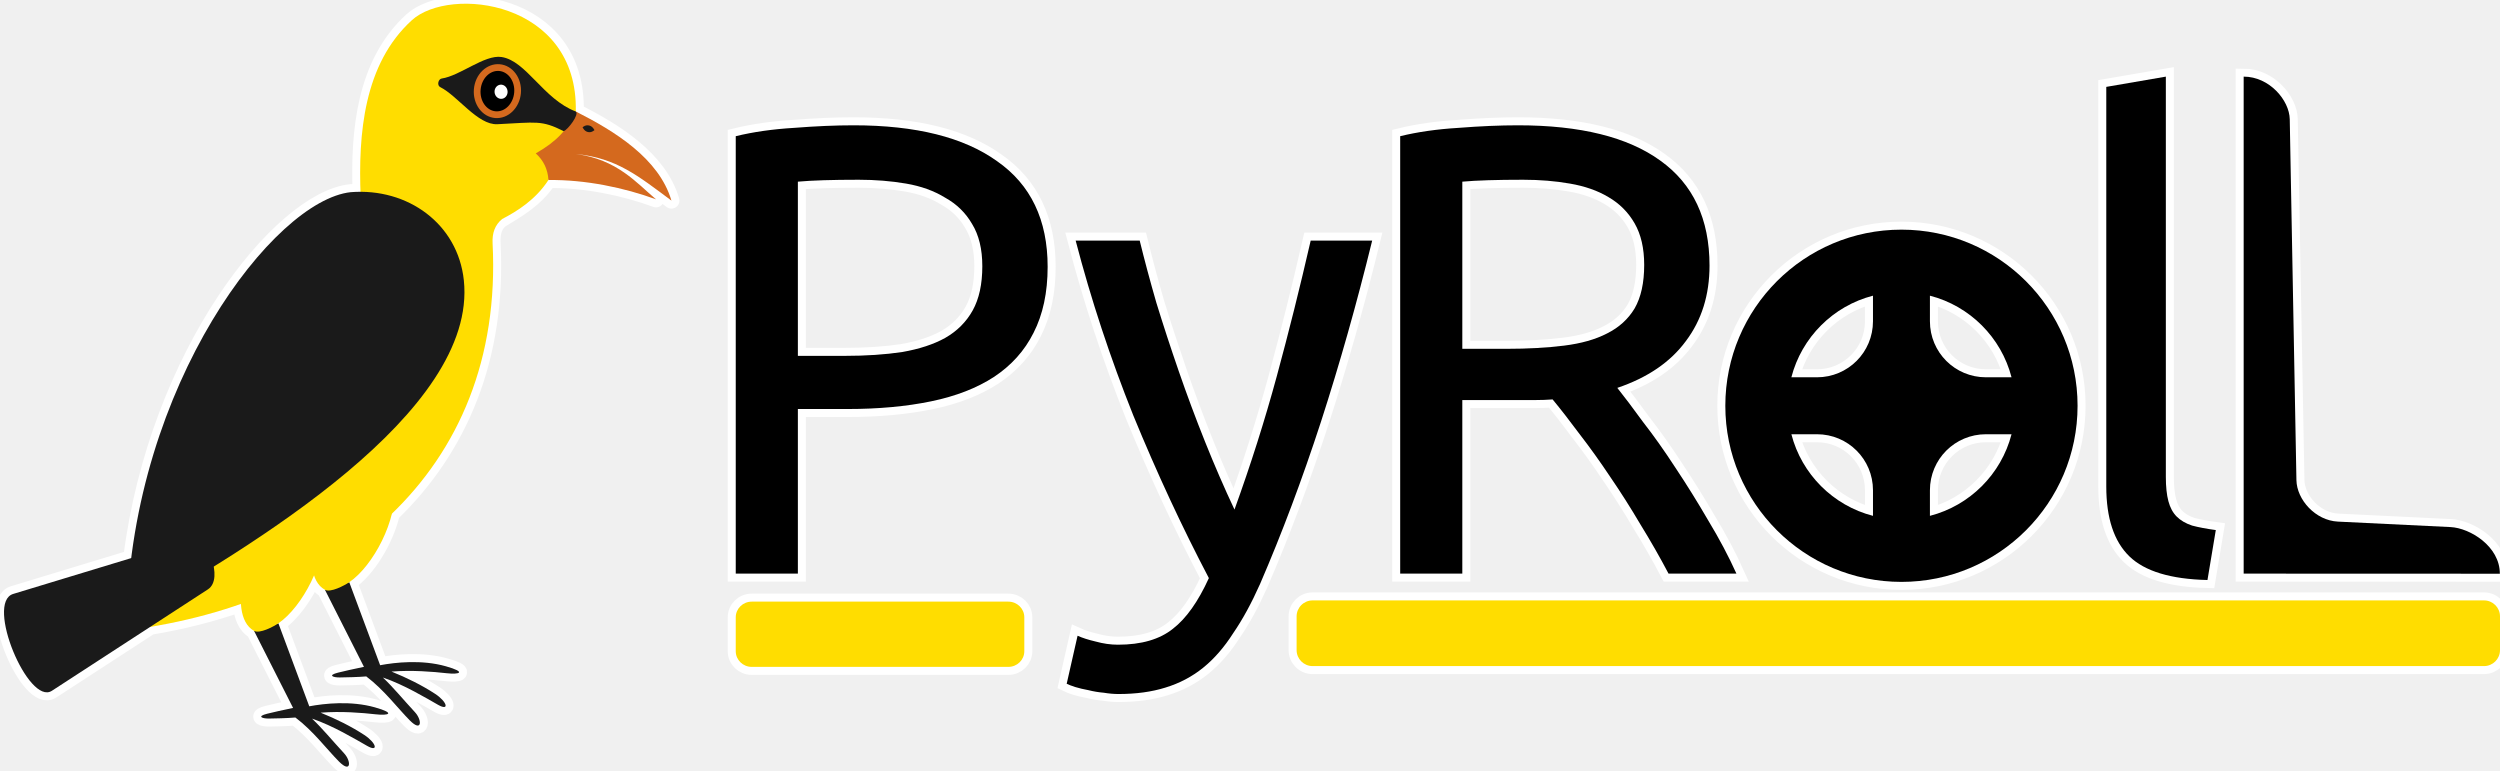
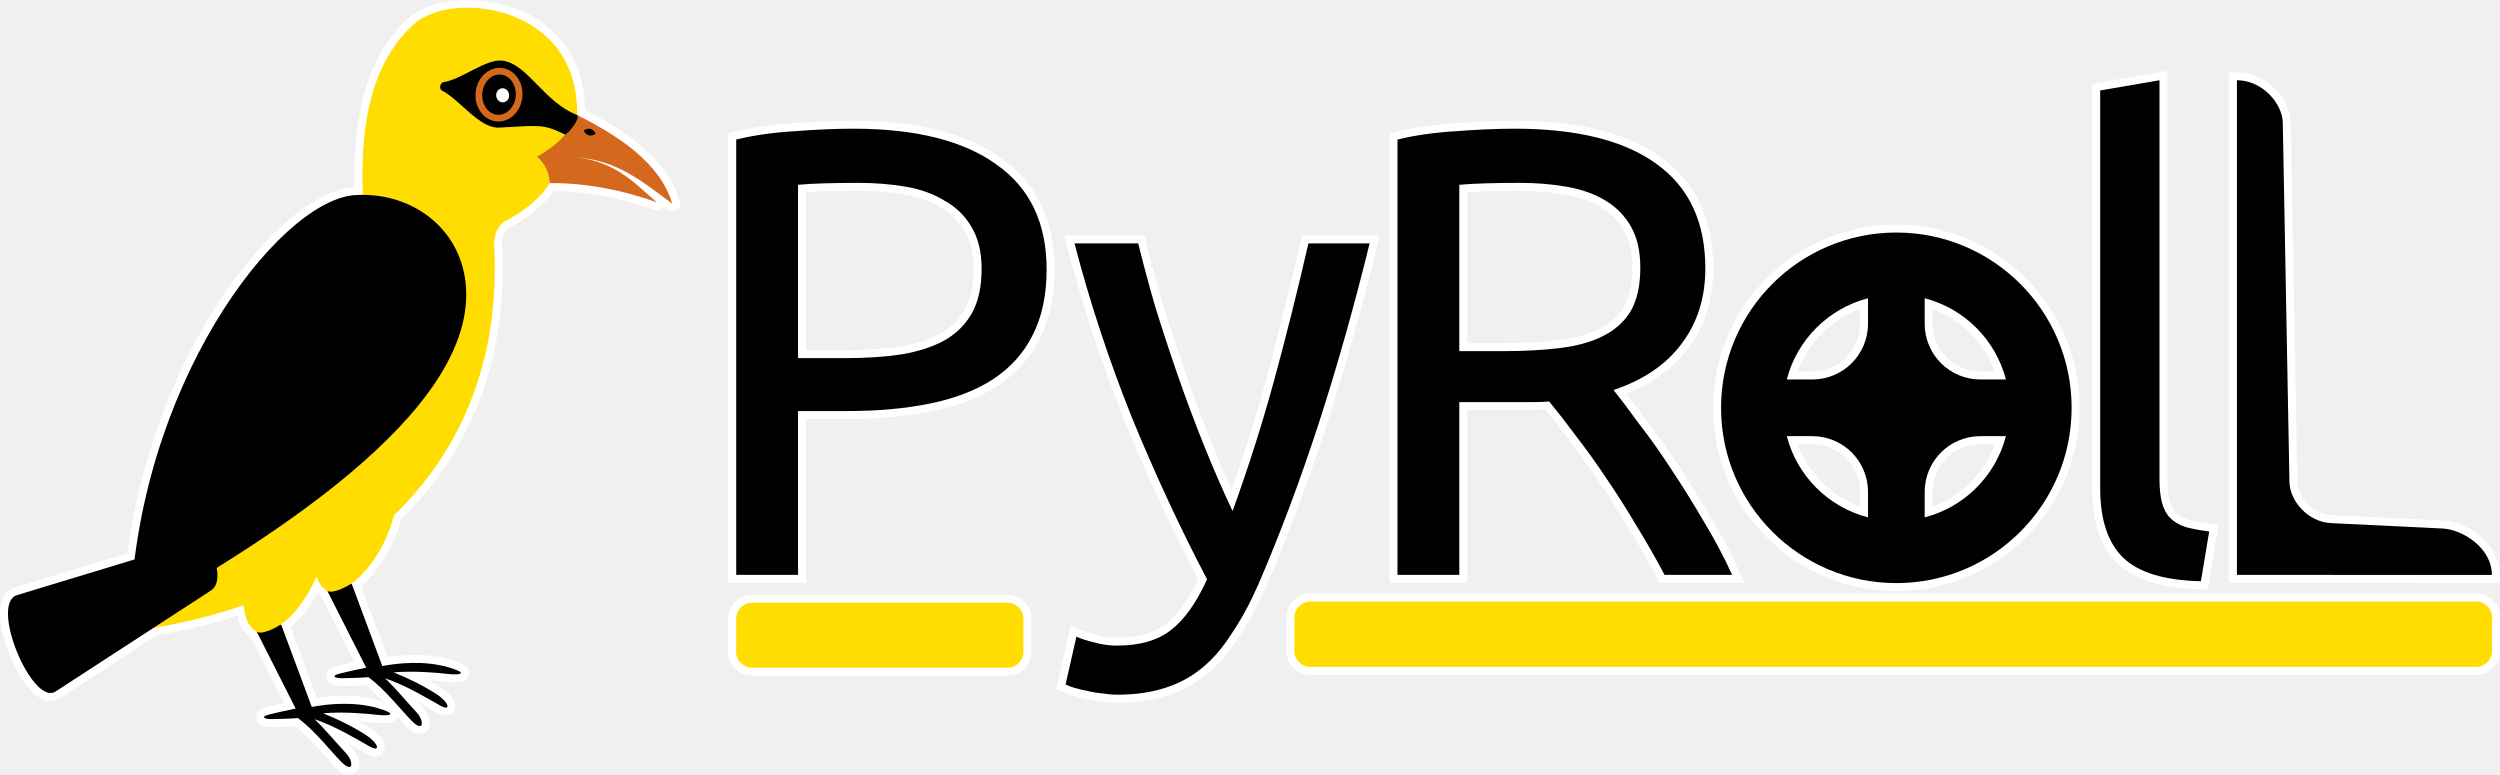
- <svg xmlns="http://www.w3.org/2000/svg" width="312.285mm" height="96.265mm" viewBox="0 0 312.285 96.265" version="1.1" id="svg1" xml:space="preserve">
+ <svg xmlns="http://www.w3.org/2000/svg" width="313.785mm" height="97.264mm" viewBox="0 0 313.785 97.264" version="1.1" id="svg1" xml:space="preserve">
  <defs id="defs1">
    <rect x="258.789" y="437.391" width="103.554" height="80.393" id="rect4194" />
    <clipPath clipPathUnits="userSpaceOnUse" id="clipPath2">
      <path d="M 0,113.386 H 113.386 V 0 H 0 Z" transform="translate(-78.5137,-4.429698)" id="path2-3" />
    </clipPath>
  </defs>
-   <g id="layer1" transform="translate(62.28512,-4.389846)" style="display:inline">
+   <g id="layer1" transform="translate(62.78519,-3.889216)" style="display:inline">
    <path id="path1-8" style="fill:#ffffff;fill-opacity:1;stroke:#ffffff;stroke-width:9.495;stroke-linecap:butt;stroke-linejoin:round;stroke-dasharray:none;stroke-opacity:1" d="m 211.775,104.524 c -27.902,25.372 -31.683,65.512 -30.445,101.721 -1.926,-0.005 -3.871,-0.004 -5.824,0.203 -41.594,4.409 -114.907,95.561 -130.229,216.863 l -70.045,21.25 c -16.731,5.076 9.048,66.429 22.936,57.412 L 56.609,464.028 c 18.686,-3.1 36.685,-7.635 53.734,-13.59 0.479,7.234 2.729,13.196 7.795,16.018 l 23.152,45.668 c -5.936,1.23 -11.772,2.537 -15.377,3.438 -6.27,1.566 -3.029,2.902 1.014,2.855 3.117,-0.035 10.875,-0.197 15.738,-0.615 10.658,8.047 18.523,18.704 25.832,26.066 7.221,7.274 7.479,-0.096 3.008,-4.918 -7.076,-7.631 -12.818,-14.675 -18.973,-20.488 12.438,4.192 25.834,12.253 32.715,16.16 6.915,3.927 5.487,-1.763 -1.68,-6.465 -7.651,-5.019 -16.901,-9.606 -25.928,-13.225 12.151,-0.971 24.612,0.063 32.688,0.975 7.634,0.862 12.093,-0.579 -0.453,-4.117 -14.315,-4.038 -29.934,-2.319 -38.98,-0.629 l -18.318,-49.191 c 8.006,-5.438 16.011,-16.461 21.16,-28.375 1.225,3.754 3.288,6.744 6.451,8.506 l 23.15,45.668 c -5.936,1.23 -11.77,2.537 -15.375,3.438 -6.27,1.566 -3.029,2.902 1.014,2.855 3.117,-0.035 10.875,-0.197 15.738,-0.615 10.658,8.047 18.523,18.704 25.832,26.066 7.221,7.274 7.479,-0.096 3.008,-4.918 -7.076,-7.631 -12.818,-14.677 -18.973,-20.49 12.438,4.192 25.834,12.255 32.715,16.162 6.915,3.927 5.487,-1.763 -1.68,-6.465 -7.651,-5.019 -16.901,-9.606 -25.928,-13.225 12.151,-0.971 24.612,0.063 32.688,0.975 7.634,0.862 12.091,-0.579 -0.455,-4.117 -14.315,-4.038 -29.932,-2.319 -38.979,-0.629 l -18.32,-49.191 c 10.726,-7.285 21.457,-24.592 25.311,-40.641 39.932,-38.52 63.211,-92.156 59.734,-160.188 -0.316,-6.184 1.001,-11.558 5.67,-14.432 8.445,-5.198 19.731,-11.305 27.471,-23.102 21.899,-0.3 45.11,4.568 63.832,11.449 -11.436,-9.595 -23.056,-23.756 -47.566,-26.865 24.076,2.298 36.943,12.945 56.705,27.602 -7.365,-24.959 -33.545,-41.09 -56.738,-52.807 1.471,-67.17 -75.892,-73.543 -97.266,-54.107 z" transform="matrix(0.2105293,0,0,0.2107663,-55.42117,-15.11801)" />
    <path id="path68" style="font-size:80px;font-family:Ubuntu;-inkscape-font-specification:Ubuntu;fill:#ffffff;stroke:#ffffff;stroke-width:2;stroke-dasharray:none" d="m 208.259,17.92 -7.44,1.28 v 49.92 c 0,3.947 0.96,6.853 2.88,8.72 1.92,1.867 5.173,2.853 9.76,2.96 l 1.04,-6.24 c -1.173,-0.16 -2.16,-0.347 -2.96,-0.56 -0.8,-0.267 -1.44,-0.64 -1.92,-1.12 -0.48,-0.48 -0.827,-1.12 -1.04,-1.92 -0.213,-0.8 -0.32,-1.813 -0.32,-3.04 z m 9.72,0.002 v 62.079 l 32.002,0.011 c 0,-3.43 -3.73,-5.708 -6.159,-5.826 l -14.072,-0.683 c -2.798,-0.136 -5.134,-2.734 -5.179,-5.179 l -0.834,-45.076 c -0.044,-2.379 -2.553,-5.326 -5.758,-5.326 z M 44.34,24 c -2.24,0 -4.72,0.107 -7.44,0.32 -2.667,0.16 -5.093,0.507 -7.28,1.04 v 54.64 h 7.76 V 59.44 h 6.16 c 3.893,0 7.387,-0.32 10.48,-0.96 3.093,-0.64 5.707,-1.653 7.84,-3.04 2.187,-1.44 3.84,-3.28 4.96,-5.52 1.173,-2.293 1.76,-5.04 1.76,-8.24 0,-5.867 -2.107,-10.267 -6.32,-13.2 -4.16,-2.987 -10.134,-4.48 -17.92,-4.48 z m 82.998,0 c -2.24,0 -4.72,0.107 -7.44,0.32 -2.667,0.16 -5.093,0.507 -7.28,1.04 v 54.64 h 7.76 V 58.32 h 6.96 2.16 c 0.747,0 1.467,-0.027 2.16,-0.08 1.013,1.227 2.133,2.667 3.36,4.32 1.28,1.653 2.56,3.44 3.84,5.36 1.28,1.867 2.533,3.84 3.76,5.92 1.28,2.08 2.454,4.133 3.52,6.16 h 8.48 c -0.96,-2.133 -2.134,-4.347 -3.52,-6.64 -1.333,-2.293 -2.693,-4.48 -4.08,-6.56 -1.387,-2.133 -2.747,-4.053 -4.08,-5.76 -1.28,-1.76 -2.346,-3.173 -3.2,-4.24 3.787,-1.28 6.64,-3.227 8.56,-5.84 1.973,-2.613 2.96,-5.76 2.96,-9.44 0,-5.813 -2.054,-10.187 -6.16,-13.12 -4.053,-2.933 -9.973,-4.4 -17.76,-4.4 z m -82.357,6.8 c 2.08,0 4.053,0.16 5.92,0.48 1.867,0.32 3.493,0.906 4.88,1.76 1.44,0.8 2.56,1.894 3.36,3.28 0.853,1.387 1.28,3.146 1.28,5.28 0,2.24 -0.4,4.08 -1.2,5.52 -0.8,1.44 -1.947,2.587 -3.44,3.44 -1.44,0.8 -3.227,1.386 -5.36,1.76 -2.133,0.32 -4.533,0.48 -7.2,0.48 H 37.38 V 31.04 c 1.76,-0.16 4.293,-0.24 7.6,-0.24 z m 82.997,0 c 2.08,0 4.027,0.16 5.84,0.48 1.867,0.32 3.467,0.88 4.8,1.68 1.387,0.8 2.48,1.893 3.28,3.28 0.8,1.387 1.2,3.12 1.2,5.2 0,2.24 -0.4,4.053 -1.2,5.44 -0.8,1.333 -1.947,2.374 -3.44,3.12 -1.44,0.747 -3.227,1.253 -5.36,1.52 -2.133,0.267 -4.533,0.4 -7.2,0.4 h -5.52 V 31.04 c 1.76,-0.16 4.293,-0.24 7.6,-0.24 z m 47.254,6.234 c -12.15,1.44e-4 -22,9.85 -22,22 -1.4e-4,12.15 9.85,22 22,22 12.15,1.44e-4 22,-9.85 22,-22 -1.4e-4,-12.15 -9.85,-22 -22,-22 z M 72.079,38.4 c 1.92,7.36 4.32,14.64 7.2,21.84 2.933,7.147 6.08,13.92 9.44,20.32 -1.333,2.933 -2.827,5.04 -4.48,6.32 -1.653,1.333 -3.947,2 -6.88,2 -0.907,0 -1.84,-0.133 -2.8,-0.4 -0.907,-0.213 -1.654,-0.453 -2.24,-0.72 l -1.36,6 c 0.213,0.107 0.56,0.24 1.04,0.4 0.533,0.16 1.093,0.293 1.68,0.4 0.64,0.16 1.28,0.267 1.92,0.32 0.64,0.107 1.254,0.16 1.84,0.16 2.187,0 4.133,-0.267 5.84,-0.8 1.76,-0.533 3.333,-1.36 4.72,-2.48 1.387,-1.12 2.64,-2.56 3.76,-4.32 1.173,-1.707 2.293,-3.76 3.36,-6.16 2.72,-6.293 5.253,-13.04 7.6,-20.24 2.347,-7.253 4.48,-14.8 6.4,-22.64 h -7.68 c -1.333,5.813 -2.747,11.466 -4.24,16.96 -1.493,5.493 -3.254,11.04 -5.28,16.64 -1.28,-2.72 -2.507,-5.547 -3.68,-8.48 -1.173,-2.933 -2.267,-5.867 -3.28,-8.8 -1.013,-2.933 -1.947,-5.787 -2.8,-8.56 -0.8,-2.773 -1.493,-5.36 -2.08,-7.76 z m 99.596,6.883 v 3.194 c 0,3.878 -3.122,7 -7,7 h -3.195 c 1.286,-4.984 5.21,-8.909 10.194,-10.194 z m 7.113,0 c 4.985,1.285 8.909,5.21 10.195,10.194 h -3.195 c -3.878,0 -7,-3.122 -7,-7 z m -17.307,17.307 h 3.195 c 3.878,0 7,3.122 7,7 v 3.195 c -4.985,-1.286 -8.909,-5.21 -10.194,-10.195 z m 24.307,0 h 3.195 c -1.285,4.985 -5.21,8.909 -10.195,10.195 v -3.195 c 0,-3.878 3.122,-7 7,-7 z m -84.109,20.757 c -1.108,0 -2,0.892 -2,2 v 4.205 c 0,1.108 0.892,2 2,2 h 146.321 c 1.108,0 2,-0.892 2,-2 v -4.205 c 0,-1.108 -0.892,-2 -2,-2 z m -70.059,0.153 c -1.108,0 -2,0.873 -2,1.957 v 4.236 c 0,1.084 0.892,1.958 2,1.958 h 32.046 c 1.108,0 2,-0.873 2,-1.958 v -4.236 c 0,-1.084 -0.892,-1.957 -2,-1.957 z" transform="translate(9.9999998e-7,-3.957853)" />
  </g>
-   <g id="layer2" transform="translate(62.28512,-4.389846)">
+   <g id="layer2" transform="translate(62.78519,-3.889216)">
    <g id="g68" transform="translate(0,-3.957853)">
      <path id="path1-86" d="m 0,0 -7.866,0.003 5e-7,15.26 c 0.788,0 1.404,-0.724 1.415,-1.309 L -6.246,2.873 C -6.235,2.272 -5.661,1.633 -4.973,1.6 L -1.514,1.432 C -0.917,1.403 0,0.843 0,0" style="fill:#000000;fill-opacity:1;fill-rule:nonzero;stroke:none;stroke-width:0.087" transform="matrix(4.068249,0,0,-4.068249,249.9811,80.01254)" clip-path="none" />
-       <path style="font-size:80px;font-family:Ubuntu;-inkscape-font-specification:Ubuntu;stroke-width:0.265" d="m 213.459,80.8 q -6.88,-0.16 -9.76,-2.96 -2.88,-2.8 -2.88,-8.72 V 19.2 l 7.44,-1.28 v 50 q 0,1.84 0.32,3.04 0.32,1.2 1.04,1.92 0.72,0.72 1.92,1.12 1.2,0.32 2.96,0.56 z" id="text18" aria-label="l" />
+       <path style="font-size:80px;font-family:Ubuntu;-inkscape-font-specification:Ubuntu;stroke-width:0.265;fill:#000000;fill-opacity:1" d="m 213.459,80.8 q -6.88,-0.16 -9.76,-2.96 -2.88,-2.8 -2.88,-8.72 V 19.2 l 7.44,-1.28 v 50 q 0,1.84 0.32,3.04 0.32,1.2 1.04,1.92 0.72,0.72 1.92,1.12 1.2,0.32 2.96,0.56 z" id="text18" aria-label="l" />
      <path id="path1" style="font-variation-settings:normal;opacity:1;vector-effect:non-scaling-stroke;fill:#000000;fill-opacity:1;fill-rule:evenodd;stroke:none;stroke-width:0.265;stroke-linecap:butt;stroke-linejoin:miter;stroke-miterlimit:4;stroke-dasharray:none;stroke-dashoffset:0;stroke-opacity:1;-inkscape-stroke:hairline;stop-color:#000000;stop-opacity:1" d="m 175.232,37.034 c -12.15,1.44e-4 -22,9.85 -22,22 -1.4e-4,12.15 9.849,22 22,22 12.15,1.44e-4 22,-9.85 22,-22 -1.4e-4,-12.15 -9.85,-22 -22,-22 z m -3.556,8.249 v 3.194 c 0,3.878 -3.122,7 -7,7 h -3.195 c 1.286,-4.984 5.21,-8.909 10.194,-10.194 z m 7.113,0 c 4.985,1.285 8.909,5.21 10.195,10.194 h -3.195 c -3.878,0 -7,-3.122 -7,-7 z m -17.307,17.307 h 3.195 c 3.878,0 7,3.122 7,7 v 3.195 c -4.985,-1.286 -8.909,-5.21 -10.194,-10.195 z m 24.307,0 h 3.195 c -1.285,4.985 -5.21,8.909 -10.195,10.195 v -3.195 c 0,-3.878 3.122,-7 7,-7 z" />
-       <path id="path21" style="font-size:80px;font-family:Ubuntu;-inkscape-font-specification:Ubuntu;stroke-width:0.265" d="m 127.338,24 c -2.24,0 -4.72,0.107 -7.44,0.32 -2.667,0.16 -5.093,0.507 -7.28,1.04 v 54.64 h 7.76 V 58.32 h 6.96 2.16 c 0.747,0 1.467,-0.027 2.16,-0.08 1.013,1.227 2.133,2.667 3.36,4.32 1.28,1.653 2.56,3.44 3.84,5.36 1.28,1.867 2.533,3.84 3.76,5.92 1.28,2.08 2.454,4.133 3.52,6.16 h 8.48 c -0.96,-2.133 -2.134,-4.347 -3.52,-6.64 -1.333,-2.293 -2.693,-4.48 -4.08,-6.56 -1.387,-2.133 -2.747,-4.053 -4.08,-5.76 -1.28,-1.76 -2.346,-3.173 -3.2,-4.24 3.787,-1.28 6.64,-3.227 8.56,-5.84 1.973,-2.613 2.96,-5.76 2.96,-9.44 0,-5.813 -2.054,-10.187 -6.16,-13.12 -4.053,-2.933 -9.973,-4.4 -17.76,-4.4 z m 0.64,6.8 c 2.08,0 4.027,0.16 5.84,0.48 1.867,0.32 3.467,0.88 4.8,1.68 1.387,0.8 2.48,1.893 3.28,3.28 0.8,1.387 1.2,3.12 1.2,5.2 0,2.24 -0.4,4.053 -1.2,5.44 -0.8,1.333 -1.947,2.374 -3.44,3.12 -1.44,0.747 -3.227,1.253 -5.36,1.52 -2.133,0.267 -4.533,0.4 -7.2,0.4 h -5.52 V 31.04 c 1.76,-0.16 4.293,-0.24 7.6,-0.24 z" />
-       <path style="font-size:80px;font-family:Ubuntu;-inkscape-font-specification:Ubuntu;stroke-width:0.265" d="m 72.319,87.76 q 0.88,0.4 2.24,0.72 1.44,0.4 2.8,0.4 4.4,0 6.88,-2 2.48,-1.92 4.48,-6.32 Q 83.679,70.96 79.279,60.24 74.959,49.44 72.079,38.4 h 8 q 0.88,3.6 2.08,7.76 1.28,4.16 2.8,8.56 1.52,4.4 3.28,8.8 1.76,4.4 3.68,8.48 3.04,-8.4 5.28,-16.64 2.24,-8.24 4.24,-16.96 h 7.68 q -2.88,11.76 -6.4,22.64 -3.52,10.8 -7.6,20.24 -1.6,3.6 -3.36,6.16 -1.68,2.64 -3.76,4.32 -2.08,1.68 -4.72,2.48 -2.56,0.8 -5.84,0.8 -0.88,0 -1.84,-0.16 -0.96,-0.08 -1.92,-0.32 -0.88,-0.16 -1.68,-0.4 -0.72,-0.24 -1.04,-0.4 z" id="path20" />
-       <path id="text1" style="font-size:80px;font-family:Ubuntu;-inkscape-font-specification:Ubuntu;stroke-width:0.265" d="m 44.34,24 c -2.24,0 -4.72,0.107 -7.44,0.32 -2.667,0.16 -5.093,0.507 -7.28,1.04 v 54.64 h 7.76 V 59.44 h 6.16 c 3.893,0 7.387,-0.32 10.48,-0.96 3.093,-0.64 5.707,-1.653 7.84,-3.04 2.187,-1.44 3.84,-3.28 4.96,-5.52 1.173,-2.293 1.76,-5.04 1.76,-8.24 0,-5.867 -2.107,-10.267 -6.32,-13.2 -4.16,-2.987 -10.134,-4.48 -17.92,-4.48 z m 0.64,6.8 c 2.08,0 4.053,0.16 5.92,0.48 1.867,0.32 3.493,0.906 4.88,1.76 1.44,0.8 2.56,1.894 3.36,3.28 0.853,1.387 1.28,3.146 1.28,5.28 0,2.24 -0.4,4.08 -1.2,5.52 -0.8,1.44 -1.947,2.587 -3.44,3.44 -1.44,0.8 -3.227,1.386 -5.36,1.76 -2.133,0.32 -4.533,0.48 -7.2,0.48 H 37.38 V 31.04 c 1.76,-0.16 4.293,-0.24 7.6,-0.24 z" />
+       <path id="path21" style="font-size:80px;font-family:Ubuntu;-inkscape-font-specification:Ubuntu;stroke-width:0.265;fill:#000000;fill-opacity:1" d="m 127.338,24 c -2.24,0 -4.72,0.107 -7.44,0.32 -2.667,0.16 -5.093,0.507 -7.28,1.04 v 54.64 h 7.76 V 58.32 h 6.96 2.16 c 0.747,0 1.467,-0.027 2.16,-0.08 1.013,1.227 2.133,2.667 3.36,4.32 1.28,1.653 2.56,3.44 3.84,5.36 1.28,1.867 2.533,3.84 3.76,5.92 1.28,2.08 2.454,4.133 3.52,6.16 h 8.48 c -0.96,-2.133 -2.134,-4.347 -3.52,-6.64 -1.333,-2.293 -2.693,-4.48 -4.08,-6.56 -1.387,-2.133 -2.747,-4.053 -4.08,-5.76 -1.28,-1.76 -2.346,-3.173 -3.2,-4.24 3.787,-1.28 6.64,-3.227 8.56,-5.84 1.973,-2.613 2.96,-5.76 2.96,-9.44 0,-5.813 -2.054,-10.187 -6.16,-13.12 -4.053,-2.933 -9.973,-4.4 -17.76,-4.4 z m 0.64,6.8 c 2.08,0 4.027,0.16 5.84,0.48 1.867,0.32 3.467,0.88 4.8,1.68 1.387,0.8 2.48,1.893 3.28,3.28 0.8,1.387 1.2,3.12 1.2,5.2 0,2.24 -0.4,4.053 -1.2,5.44 -0.8,1.333 -1.947,2.374 -3.44,3.12 -1.44,0.747 -3.227,1.253 -5.36,1.52 -2.133,0.267 -4.533,0.4 -7.2,0.4 h -5.52 V 31.04 c 1.76,-0.16 4.293,-0.24 7.6,-0.24 z" />
+       <path style="font-size:80px;font-family:Ubuntu;-inkscape-font-specification:Ubuntu;stroke-width:0.265;fill:#000000;fill-opacity:1" d="m 72.319,87.76 q 0.88,0.4 2.24,0.72 1.44,0.4 2.8,0.4 4.4,0 6.88,-2 2.48,-1.92 4.48,-6.32 Q 83.679,70.96 79.279,60.24 74.959,49.44 72.079,38.4 h 8 q 0.88,3.6 2.08,7.76 1.28,4.16 2.8,8.56 1.52,4.4 3.28,8.8 1.76,4.4 3.68,8.48 3.04,-8.4 5.28,-16.64 2.24,-8.24 4.24,-16.96 h 7.68 q -2.88,11.76 -6.4,22.64 -3.52,10.8 -7.6,20.24 -1.6,3.6 -3.36,6.16 -1.68,2.64 -3.76,4.32 -2.08,1.68 -4.72,2.48 -2.56,0.8 -5.84,0.8 -0.88,0 -1.84,-0.16 -0.96,-0.08 -1.92,-0.32 -0.88,-0.16 -1.68,-0.4 -0.72,-0.24 -1.04,-0.4 z" id="path20" />
+       <path id="text1" style="font-size:80px;font-family:Ubuntu;-inkscape-font-specification:Ubuntu;stroke-width:0.265;fill:#000000;fill-opacity:1" d="m 44.34,24 c -2.24,0 -4.72,0.107 -7.44,0.32 -2.667,0.16 -5.093,0.507 -7.28,1.04 v 54.64 h 7.76 V 59.44 h 6.16 c 3.893,0 7.387,-0.32 10.48,-0.96 3.093,-0.64 5.707,-1.653 7.84,-3.04 2.187,-1.44 3.84,-3.28 4.96,-5.52 1.173,-2.293 1.76,-5.04 1.76,-8.24 0,-5.867 -2.107,-10.267 -6.32,-13.2 -4.16,-2.987 -10.134,-4.48 -17.92,-4.48 z m 0.64,6.8 c 2.08,0 4.053,0.16 5.92,0.48 1.867,0.32 3.493,0.906 4.88,1.76 1.44,0.8 2.56,1.894 3.36,3.28 0.853,1.387 1.28,3.146 1.28,5.28 0,2.24 -0.4,4.08 -1.2,5.52 -0.8,1.44 -1.947,2.587 -3.44,3.44 -1.44,0.8 -3.227,1.386 -5.36,1.76 -2.133,0.32 -4.533,0.48 -7.2,0.48 H 37.38 V 31.04 c 1.76,-0.16 4.293,-0.24 7.6,-0.24 z" />
      <rect style="font-variation-settings:normal;opacity:1;vector-effect:non-scaling-stroke;fill:#ffdd00;fill-opacity:1;fill-rule:evenodd;stroke:none;stroke-width:0.265;stroke-linecap:butt;stroke-linejoin:miter;stroke-miterlimit:4;stroke-dasharray:none;stroke-dashoffset:0;stroke-opacity:1;-inkscape-stroke:hairline;stop-color:#000000;stop-opacity:1" id="rect22" width="36.046" height="8.151" x="29.62" y="83.5" ry="1.957" rx="2" />
      <rect style="font-variation-settings:normal;opacity:1;vector-effect:non-scaling-stroke;fill:#ffdd00;fill-opacity:1;fill-rule:evenodd;stroke:none;stroke-width:0.265;stroke-linecap:butt;stroke-linejoin:miter;stroke-miterlimit:4;stroke-dasharray:none;stroke-dashoffset:0;stroke-opacity:1;-inkscape-stroke:hairline;stop-color:#000000;stop-opacity:1" id="rect26" width="150.321" height="8.205" x="99.679" y="83.347" ry="2" rx="2" />
    </g>
  </g>
-   <g id="layer3" transform="translate(62.28512,-4.389846)">
+   <g id="layer3" transform="translate(62.78519,-3.889216)">
    <g id="g18" transform="matrix(0.2105293,0,0,0.2107663,-62.18318,4.4919)" style="stroke-width:1.256">
      <g id="layer8" transform="translate(-34.61613,-70.98867)" style="stroke-width:1.256">
        <g id="g8" transform="translate(66.7352,-22.05235)" style="stroke:none;stroke-width:1.256">
-           <path id="path7" style="fill:#1a1a1a;fill-opacity:1;stroke:none;stroke-width:0;stroke-linecap:butt;stroke-linejoin:miter;stroke-dasharray:none;stroke-opacity:1" d="m 160.187,442.1 23.151,45.669 c -5.936,1.23 -11.771,2.538 -15.375,3.438 -6.27,1.566 -3.031,2.9 1.012,2.854 3.117,-0.035 10.877,-0.196 15.739,-0.614 10.658,8.047 18.523,18.703 25.832,26.066 7.221,7.274 7.479,-0.095 3.008,-4.917 -7.076,-7.631 -12.818,-14.677 -18.973,-20.489 12.438,4.192 25.834,12.254 32.715,16.162 6.915,3.927 5.487,-1.763 -1.68,-6.465 -7.651,-5.019 -16.901,-9.606 -25.928,-13.225 12.151,-0.971 24.611,0.063 32.686,0.974 7.634,0.862 12.093,-0.58 -0.454,-4.119 -14.315,-4.038 -29.933,-2.318 -38.979,-0.628 l -18.319,-49.191 z" />
+           <path id="path7" style="fill:#000000;fill-opacity:1;stroke:none;stroke-width:0;stroke-linecap:butt;stroke-linejoin:miter;stroke-dasharray:none;stroke-opacity:1" d="m 160.187,442.1 23.151,45.669 c -5.936,1.23 -11.771,2.538 -15.375,3.438 -6.27,1.566 -3.031,2.9 1.012,2.854 3.117,-0.035 10.877,-0.196 15.739,-0.614 10.658,8.047 18.523,18.703 25.832,26.066 7.221,7.274 7.479,-0.095 3.008,-4.917 -7.076,-7.631 -12.818,-14.677 -18.973,-20.489 12.438,4.192 25.834,12.254 32.715,16.162 6.915,3.927 5.487,-1.763 -1.68,-6.465 -7.651,-5.019 -16.901,-9.606 -25.928,-13.225 12.151,-0.971 24.611,0.063 32.686,0.974 7.634,0.862 12.093,-0.58 -0.454,-4.119 -14.315,-4.038 -29.933,-2.318 -38.979,-0.628 l -18.319,-49.191 z" />
          <path style="font-variation-settings:normal;opacity:1;vector-effect:non-scaling-stroke;fill:#ffdd00;fill-opacity:1;stroke:none;stroke-width:1.256;stroke-linecap:butt;stroke-linejoin:miter;stroke-miterlimit:4;stroke-dasharray:none;stroke-dashoffset:0;stroke-opacity:1;-inkscape-stroke:hairline;stop-color:#000000;stop-opacity:1" d="m 166.149,376.928 c -7.16,7.324 -23.636,55.327 -5.962,65.172 3.335,1.857 11.552,-2.527 14.436,-4.486 14.325,-9.729 28.657,-37.337 26.607,-55.944 -0.998,-9.057 -27.753,-12.238 -35.082,-4.742 z" id="path8" />
        </g>
      </g>
      <g id="layer1-3" transform="translate(-9.929539,-68.68545)" style="stroke-width:1.256">
        <path id="path2697" style="fill:#ffdd00;fill-opacity:1;stroke:none;stroke-width:0;stroke-linecap:butt;stroke-linejoin:miter;stroke-dasharray:none;stroke-opacity:1" d="m 253.824,80.17 c -28.586,25.994 -31.9,67.517 -30.39,104.402 -32.074,37.167 -106.32,162.241 -143.514,257.75 127.513,-14.323 228.792,-92.99 221.796,-229.89 -0.316,-6.184 1.427,-10.959 5.669,-14.432 8.807,-4.559 19.731,-11.305 27.471,-23.102 l 16.232,-40.621 C 352.53,68.491 276.311,59.722 253.824,80.17 Z" />
      </g>
      <g id="layer2-1" transform="translate(-9.929539,-68.68545)" style="display:inline;stroke-width:1.256">
        <path id="path227" class="st6" d="m 351.089,134.277 c -4.848,10.707 -11.438,17.854 -23.758,24.816 4.588,4.19 7.126,9.337 7.525,15.805 21.899,-0.3 45.11,4.568 63.832,11.449 -11.436,-9.595 -23.056,-23.756 -47.567,-26.866 24.076,2.298 36.943,12.945 56.705,27.602 -7.365,-24.959 -33.545,-41.09 -56.738,-52.807 z" style="stroke-width:1.256" />
-         <path class="st0" d="m 355.704,143.2 c 2.015,-1.411 4.722,-0.754 6.05,1.458 l 0.411,0.677 -0.719,0.505 c -1.958,1.366 -4.594,0.733 -5.886,-1.412 l -0.471,-0.792 z" id="path261" style="fill:#1a1a1a;fill-opacity:1;stroke-width:1.256" />
+         <path class="st0" d="m 355.704,143.2 c 2.015,-1.411 4.722,-0.754 6.05,1.458 l 0.411,0.677 -0.719,0.505 c -1.958,1.366 -4.594,0.733 -5.886,-1.412 l -0.471,-0.792 z" id="path261" style="fill:#000000;fill-opacity:1;stroke-width:1.256" />
      </g>
      <g id="layer3-8" transform="translate(-9.929539,-68.68545)" style="stroke-width:1.256">
-         <path id="path2" style="font-variation-settings:normal;opacity:1;vector-effect:non-scaling-stroke;fill:#1a1a1a;fill-opacity:1;fill-rule:evenodd;stroke:none;stroke-width:1.256;stroke-linecap:butt;stroke-linejoin:miter;stroke-miterlimit:4;stroke-dasharray:none;stroke-dashoffset:0;stroke-opacity:1;-inkscape-stroke:hairline;stop-color:#000000;stop-opacity:1" d="m 306.986,101.984 c -10.017,-1.499 -24.576,11.164 -35.463,12.75 -2.058,0.3 -2.942,4.064 -0.896,5.082 10.357,5.153 22.277,22.568 33.906,22.003 23.353,-1.134 26.123,-2.542 39.385,4.13 2.585,-0.996 9.286,-9.84 7.197,-11.66 -19.254,-7.222 -29.355,-30.096 -44.129,-32.306 z" />
+         <path id="path2" style="font-variation-settings:normal;opacity:1;vector-effect:non-scaling-stroke;fill:#000000;fill-opacity:1;fill-rule:evenodd;stroke:none;stroke-width:1.256;stroke-linecap:butt;stroke-linejoin:miter;stroke-miterlimit:4;stroke-dasharray:none;stroke-dashoffset:0;stroke-opacity:1;-inkscape-stroke:hairline;stop-color:#000000;stop-opacity:1" d="m 306.986,101.984 c -10.017,-1.499 -24.576,11.164 -35.463,12.75 -2.058,0.3 -2.942,4.064 -0.896,5.082 10.357,5.153 22.277,22.568 33.906,22.003 23.353,-1.134 26.123,-2.542 39.385,4.13 2.585,-0.996 9.286,-9.84 7.197,-11.66 -19.254,-7.222 -29.355,-30.096 -44.129,-32.306 z" />
        <ellipse style="font-variation-settings:normal;opacity:1;vector-effect:non-scaling-stroke;fill:#d4691e;fill-opacity:1;fill-rule:evenodd;stroke:none;stroke-width:1.256;stroke-linecap:butt;stroke-linejoin:miter;stroke-miterlimit:4;stroke-dasharray:none;stroke-dashoffset:0;stroke-opacity:1;-inkscape-stroke:hairline;stop-color:#000000;stop-opacity:1" id="path3" cx="314.063" cy="95.201" rx="14" ry="16" transform="rotate(5)" />
        <ellipse style="font-variation-settings:normal;opacity:1;vector-effect:non-scaling-stroke;fill:#000000;fill-opacity:1;fill-rule:evenodd;stroke:none;stroke-width:1.256;stroke-linecap:butt;stroke-linejoin:miter;stroke-miterlimit:4;stroke-dasharray:none;stroke-dashoffset:0;stroke-opacity:1;-inkscape-stroke:hairline;stop-color:#000000;stop-opacity:1" id="ellipse3" cx="314.063" cy="95.201" rx="10" ry="12" transform="rotate(5)" />
        <ellipse class="st9" cx="294.898" cy="148.847" rx="3.87" ry="4.21" id="ellipse245" transform="rotate(-5)" style="stroke-width:1.256" />
      </g>
-       <g id="layer6" transform="translate(-9.929539,-68.68545)" style="stroke-width:1.256">
-         <path style="display:inline;fill:#1a1a1a;fill-opacity:1;stroke:none;stroke-width:0;stroke-linecap:butt;stroke-linejoin:miter;stroke-dasharray:none;stroke-opacity:1" d="M 132.799,417.504 40.215,477.619 C 26.328,486.636 0.549,425.282 17.28,420.206 l 107.222,-32.527 c 6.923,-2.1 18.246,23.366 8.297,29.825 z" id="path3880" />
+       <g id="layer6" transform="translate(-9.929539,-68.68545)" style="stroke-width:1.256;fill:#000000">
+         <path style="display:inline;fill:#000000;fill-opacity:1;stroke:none;stroke-width:0;stroke-linecap:butt;stroke-linejoin:miter;stroke-dasharray:none;stroke-opacity:1" d="M 132.799,417.504 40.215,477.619 C 26.328,486.636 0.549,425.282 17.28,420.206 l 107.222,-32.527 c 6.923,-2.1 18.246,23.366 8.297,29.825 z" id="path3880" />
      </g>
      <g id="layer7" transform="translate(-9.929539,-68.68545)" style="stroke-width:1.256">
        <g id="g6" style="stroke:none;stroke-width:1.256">
-           <path id="path4039" style="fill:#1a1a1a;fill-opacity:1;stroke:none;stroke-width:0;stroke-linecap:butt;stroke-linejoin:miter;stroke-dasharray:none;stroke-opacity:1" d="m 160.187,442.1 23.151,45.669 c -5.936,1.23 -11.771,2.538 -15.375,3.438 -6.27,1.566 -3.031,2.9 1.012,2.854 3.117,-0.035 10.877,-0.196 15.739,-0.614 10.658,8.047 18.523,18.703 25.832,26.066 7.221,7.274 7.479,-0.095 3.008,-4.917 -7.076,-7.631 -12.818,-14.677 -18.973,-20.489 12.438,4.192 25.834,12.254 32.715,16.162 6.915,3.927 5.487,-1.763 -1.68,-6.465 -7.651,-5.019 -16.901,-9.606 -25.928,-13.225 12.151,-0.971 24.611,0.063 32.686,0.974 7.634,0.862 12.093,-0.58 -0.454,-4.119 -14.315,-4.038 -29.933,-2.318 -38.979,-0.628 l -18.319,-49.191 z" />
+           <path id="path4039" style="fill:#000000;fill-opacity:1;stroke:none;stroke-width:0;stroke-linecap:butt;stroke-linejoin:miter;stroke-dasharray:none;stroke-opacity:1" d="m 160.187,442.1 23.151,45.669 c -5.936,1.23 -11.771,2.538 -15.375,3.438 -6.27,1.566 -3.031,2.9 1.012,2.854 3.117,-0.035 10.877,-0.196 15.739,-0.614 10.658,8.047 18.523,18.703 25.832,26.066 7.221,7.274 7.479,-0.095 3.008,-4.917 -7.076,-7.631 -12.818,-14.677 -18.973,-20.489 12.438,4.192 25.834,12.254 32.715,16.162 6.915,3.927 5.487,-1.763 -1.68,-6.465 -7.651,-5.019 -16.901,-9.606 -25.928,-13.225 12.151,-0.971 24.611,0.063 32.686,0.974 7.634,0.862 12.093,-0.58 -0.454,-4.119 -14.315,-4.038 -29.933,-2.318 -38.979,-0.628 l -18.319,-49.191 z" />
          <path style="font-variation-settings:normal;opacity:1;vector-effect:non-scaling-stroke;fill:#ffdd00;fill-opacity:1;stroke:none;stroke-width:1.256;stroke-linecap:butt;stroke-linejoin:miter;stroke-miterlimit:4;stroke-dasharray:none;stroke-dashoffset:0;stroke-opacity:1;-inkscape-stroke:hairline;stop-color:#000000;stop-opacity:1" d="m 166.149,376.928 c -7.16,7.324 -23.636,55.327 -5.962,65.172 3.335,1.857 11.552,-2.527 14.436,-4.486 14.325,-9.729 28.657,-37.337 26.607,-55.944 -0.998,-9.057 -27.753,-12.238 -35.082,-4.742 z" id="path5" />
        </g>
      </g>
-       <g id="layer4" style="display:inline;stroke-width:1.256" transform="translate(-9.929539,-68.68545)">
-         <path id="path3581" style="fill:#1a1a1a;fill-opacity:1;stroke:none;stroke-width:0;stroke-linecap:butt;stroke-linejoin:miter;stroke-dasharray:none;stroke-opacity:1" d="M 84.565,434.611 C 158.315,392.508 292.96,312.478 284.658,234.31 281.114,200.942 251.476,179.42 217.555,182.092 171.98,186.982 88.257,295.898 84.565,434.611 Z" />
+       <g id="layer4" style="display:inline;stroke-width:1.256;fill:#000000" transform="translate(-9.929539,-68.68545)">
+         <path id="path3581" style="fill:#000000;fill-opacity:1;stroke:none;stroke-width:0;stroke-linecap:butt;stroke-linejoin:miter;stroke-dasharray:none;stroke-opacity:1" d="M 84.565,434.611 C 158.315,392.508 292.96,312.478 284.658,234.31 281.114,200.942 251.476,179.42 217.555,182.092 171.98,186.982 88.257,295.898 84.565,434.611 Z" />
      </g>
    </g>
  </g>
  <style type="text/css" id="style2">
	.st0{fill:#303030;}
	.st1{fill:#FFDD00;}
	.st2{fill:#FFFFFF;stroke:#FFDD00;stroke-miterlimit:10;}
	.st3{fill:#CFBA00;}
	.st4{fill:#FFE600;}
	.st5{fill:#4F4F4E;}
	.st6{fill:#D4691E;}
	.st7{fill:#D4851E;}
	.st8{fill:#BD7100;}
	.st9{fill:#FFFFFF;}
	.st10{stroke:#000000;stroke-miterlimit:10;}
	.st11{fill:#303030;stroke:#FFFFFF;stroke-width:2;stroke-miterlimit:10;}
	.st12{fill:none;}
	.st13{fill:url(#SVGID_1_);stroke:#404040;stroke-miterlimit:10;}
	.st14{fill:url(#SVGID_2_);stroke:#404040;stroke-miterlimit:10;}
	.st15{fill:url(#SVGID_3_);stroke:#404040;stroke-miterlimit:10;}
	.st16{fill:url(#SVGID_4_);stroke:#404040;stroke-miterlimit:10;}
	.st17{fill:url(#SVGID_5_);stroke:#404040;stroke-miterlimit:10;}
	.st18{fill:url(#SVGID_6_);stroke:#404040;stroke-miterlimit:10;}
	.st19{fill:url(#SVGID_7_);stroke:#404040;stroke-miterlimit:10;}
	.st20{fill:url(#SVGID_8_);stroke:#404040;stroke-miterlimit:10;}
	.st21{fill:url(#SVGID_9_);stroke:#404040;stroke-miterlimit:10;}
	.st22{fill:url(#SVGID_10_);stroke:#404040;stroke-miterlimit:10;}
	.st23{fill:url(#SVGID_11_);stroke:#404040;stroke-miterlimit:10;}
	.st24{fill:url(#SVGID_12_);stroke:#404040;stroke-miterlimit:10;}
	.st25{fill:url(#SVGID_13_);stroke:#404040;stroke-miterlimit:10;}
	.st26{fill:url(#SVGID_14_);stroke:#404040;stroke-miterlimit:10;}
	.st27{fill:url(#SVGID_15_);stroke:#404040;stroke-miterlimit:10;}
	.st28{fill:url(#SVGID_16_);stroke:#404040;stroke-miterlimit:10;}
	.st29{fill:url(#SVGID_17_);stroke:#404040;stroke-miterlimit:10;}
	.st30{fill:url(#SVGID_18_);stroke:#404040;stroke-miterlimit:10;}
	.st31{fill:url(#SVGID_19_);stroke:#404040;stroke-miterlimit:10;}
	.st32{fill:url(#SVGID_20_);stroke:#404040;stroke-miterlimit:10;}
	.st33{fill:url(#SVGID_21_);stroke:#404040;stroke-miterlimit:10;}
	.st34{fill:url(#SVGID_22_);stroke:#404040;stroke-miterlimit:10;}
	.st35{fill:url(#SVGID_23_);stroke:#404040;stroke-miterlimit:10;}
	.st36{fill:url(#SVGID_24_);stroke:#404040;stroke-miterlimit:10;}
	.st37{fill:url(#SVGID_25_);stroke:#404040;stroke-miterlimit:10;}
	.st38{fill:url(#SVGID_26_);stroke:#404040;stroke-miterlimit:10;}
	.st39{fill:url(#SVGID_27_);stroke:#404040;stroke-miterlimit:10;}
	.st40{fill:url(#SVGID_28_);stroke:#404040;stroke-miterlimit:10;}
	.st41{fill:url(#SVGID_29_);stroke:#404040;stroke-miterlimit:10;}
	.st42{fill:url(#SVGID_30_);stroke:#404040;stroke-miterlimit:10;}
	.st43{fill:url(#SVGID_31_);stroke:#404040;stroke-miterlimit:10;}
	.st44{fill:url(#SVGID_32_);stroke:#404040;stroke-miterlimit:10;}
	.st45{fill:url(#SVGID_33_);stroke:#404040;stroke-miterlimit:10;}
	.st46{fill:url(#SVGID_34_);stroke:#404040;stroke-miterlimit:10;}
	.st47{fill:url(#SVGID_35_);stroke:#404040;stroke-miterlimit:10;}
	.st48{fill:url(#SVGID_36_);stroke:#404040;stroke-miterlimit:10;}
	.st49{fill:url(#SVGID_37_);stroke:#404040;stroke-miterlimit:10;}
	.st50{fill:url(#SVGID_38_);stroke:#404040;stroke-miterlimit:10;}
	.st51{fill:url(#SVGID_39_);stroke:#404040;stroke-miterlimit:10;}
	.st52{fill:url(#SVGID_40_);stroke:#404040;stroke-miterlimit:10;}
	.st53{fill:url(#SVGID_41_);stroke:#404040;stroke-miterlimit:10;}
	.st54{fill:url(#SVGID_42_);stroke:#404040;stroke-miterlimit:10;}
	.st55{fill:url(#SVGID_43_);stroke:#404040;stroke-miterlimit:10;}
	.st56{fill:url(#SVGID_44_);stroke:#404040;stroke-miterlimit:10;}
	.st57{fill:url(#SVGID_45_);stroke:#404040;stroke-miterlimit:10;}
	.st58{fill:url(#SVGID_46_);stroke:#404040;stroke-miterlimit:10;}
	.st59{fill:url(#SVGID_47_);stroke:#404040;stroke-miterlimit:10;}
	.st60{fill:url(#SVGID_48_);stroke:#404040;stroke-miterlimit:10;}
	.st61{fill:url(#SVGID_49_);stroke:#404040;stroke-miterlimit:10;}
	.st62{fill:url(#SVGID_50_);stroke:#404040;stroke-miterlimit:10;}
	.st63{fill:url(#SVGID_51_);stroke:#404040;stroke-miterlimit:10;}
	.st64{fill:url(#SVGID_52_);stroke:#404040;stroke-miterlimit:10;}
	.st65{fill:url(#SVGID_53_);stroke:#404040;stroke-miterlimit:10;}
	.st66{fill:url(#SVGID_54_);stroke:#404040;stroke-miterlimit:10;}
	.st67{fill:url(#SVGID_55_);stroke:#404040;stroke-miterlimit:10;}
	.st68{fill:url(#SVGID_56_);stroke:#404040;stroke-miterlimit:10;}
	.st69{fill:url(#SVGID_57_);stroke:#404040;stroke-miterlimit:10;}
	.st70{fill:url(#SVGID_58_);stroke:#404040;stroke-miterlimit:10;}
	.st71{fill:url(#SVGID_59_);stroke:#404040;stroke-miterlimit:10;}
	.st72{fill:url(#SVGID_60_);stroke:#404040;stroke-miterlimit:10;}
	.st73{fill:url(#SVGID_61_);stroke:#404040;stroke-miterlimit:10;}
	.st74{fill:url(#SVGID_62_);stroke:#404040;stroke-miterlimit:10;}
	.st75{fill:#4D4D4D;}
	.st76{fill:#4C4C4C;}
	.st77{fill:#4A4A4A;}
	.st78{fill:#494949;}
	.st79{fill:#484848;}
	.st80{fill:#474747;}
	.st81{fill:#454545;}
	.st82{fill:#444444;}
	.st83{fill:#434343;}
	.st84{fill:#424242;}
	.st85{fill:#404040;}
	.st86{fill:#3F3F3F;}
	.st87{fill:#3E3E3E;}
	.st88{fill:#3D3D3D;}
	.st89{fill:#3B3B3B;}
	.st90{fill:#3A3A3A;}
	.st91{fill:#393939;}
	.st92{fill:#383838;}
	.st93{fill:#363636;}
	.st94{fill:#353535;}
	.st95{fill:#343434;}
	.st96{fill:#323232;}
	.st97{fill:#313131;}
	.st98{fill:#2F2F2F;}
	.st99{fill:#2D2D2D;}
	.st100{fill:#2C2C2C;}
	.st101{fill:#2B2B2B;}
	.st102{fill:#2A2A2A;}
	.st103{fill:#282828;}
	.st104{fill:#272727;}
	.st105{fill:#262626;}
	.st106{fill:#252525;}
	.st107{fill:#232323;}
	.st108{fill:#222222;}
	.st109{fill:#212121;}
	.st110{fill:#202020;}
	.st111{fill:#1E1E1E;}
	.st112{fill:#1D1D1D;}
	.st113{fill:#1C1C1C;}
	.st114{fill:#1B1B1B;}
	.st115{fill:#191919;}
	.st116{fill:#181818;}
	.st117{fill:#171717;}
	.st118{fill:#151515;}
	.st119{fill:#141414;}
	.st120{fill:#131313;}
	.st121{fill:#121212;}
	.st122{fill:#101010;}
	.st123{fill:#0F0F0F;}
	.st124{fill:#0E0E0E;}
	.st125{fill:#0D0D0D;}
	.st126{fill:#0B0B0B;}
	.st127{fill:#0A0A0A;}
	.st128{fill:#090909;}
	.st129{fill:#080808;}
	.st130{fill:#060606;}
	.st131{fill:#050505;}
	.st132{fill:#040404;}
	.st133{fill:#030303;}
	.st134{fill:#010101;}
	.st135{fill:#D4D4D4;}
	.st136{fill:#FFFFFF;stroke:#D4D4D4;stroke-miterlimit:10;}
	.st137{fill:#DEDEDE;}
	.st138{fill:#FFFFFF;stroke:#DEDEDE;stroke-miterlimit:10;}
	.st139{fill:#8F8F8F;}
	.st140{fill:#A1A1A1;}
	.st141{fill:#FFFFFF;stroke:#FFDD00;stroke-width:0.612;stroke-miterlimit:10;}
	.st142{fill:#FFFFFF;stroke:#FFDD00;stroke-width:0.39;stroke-miterlimit:10;}
	.st143{stroke:#000000;stroke-width:3.57;stroke-miterlimit:10;}
</style>
</svg>
